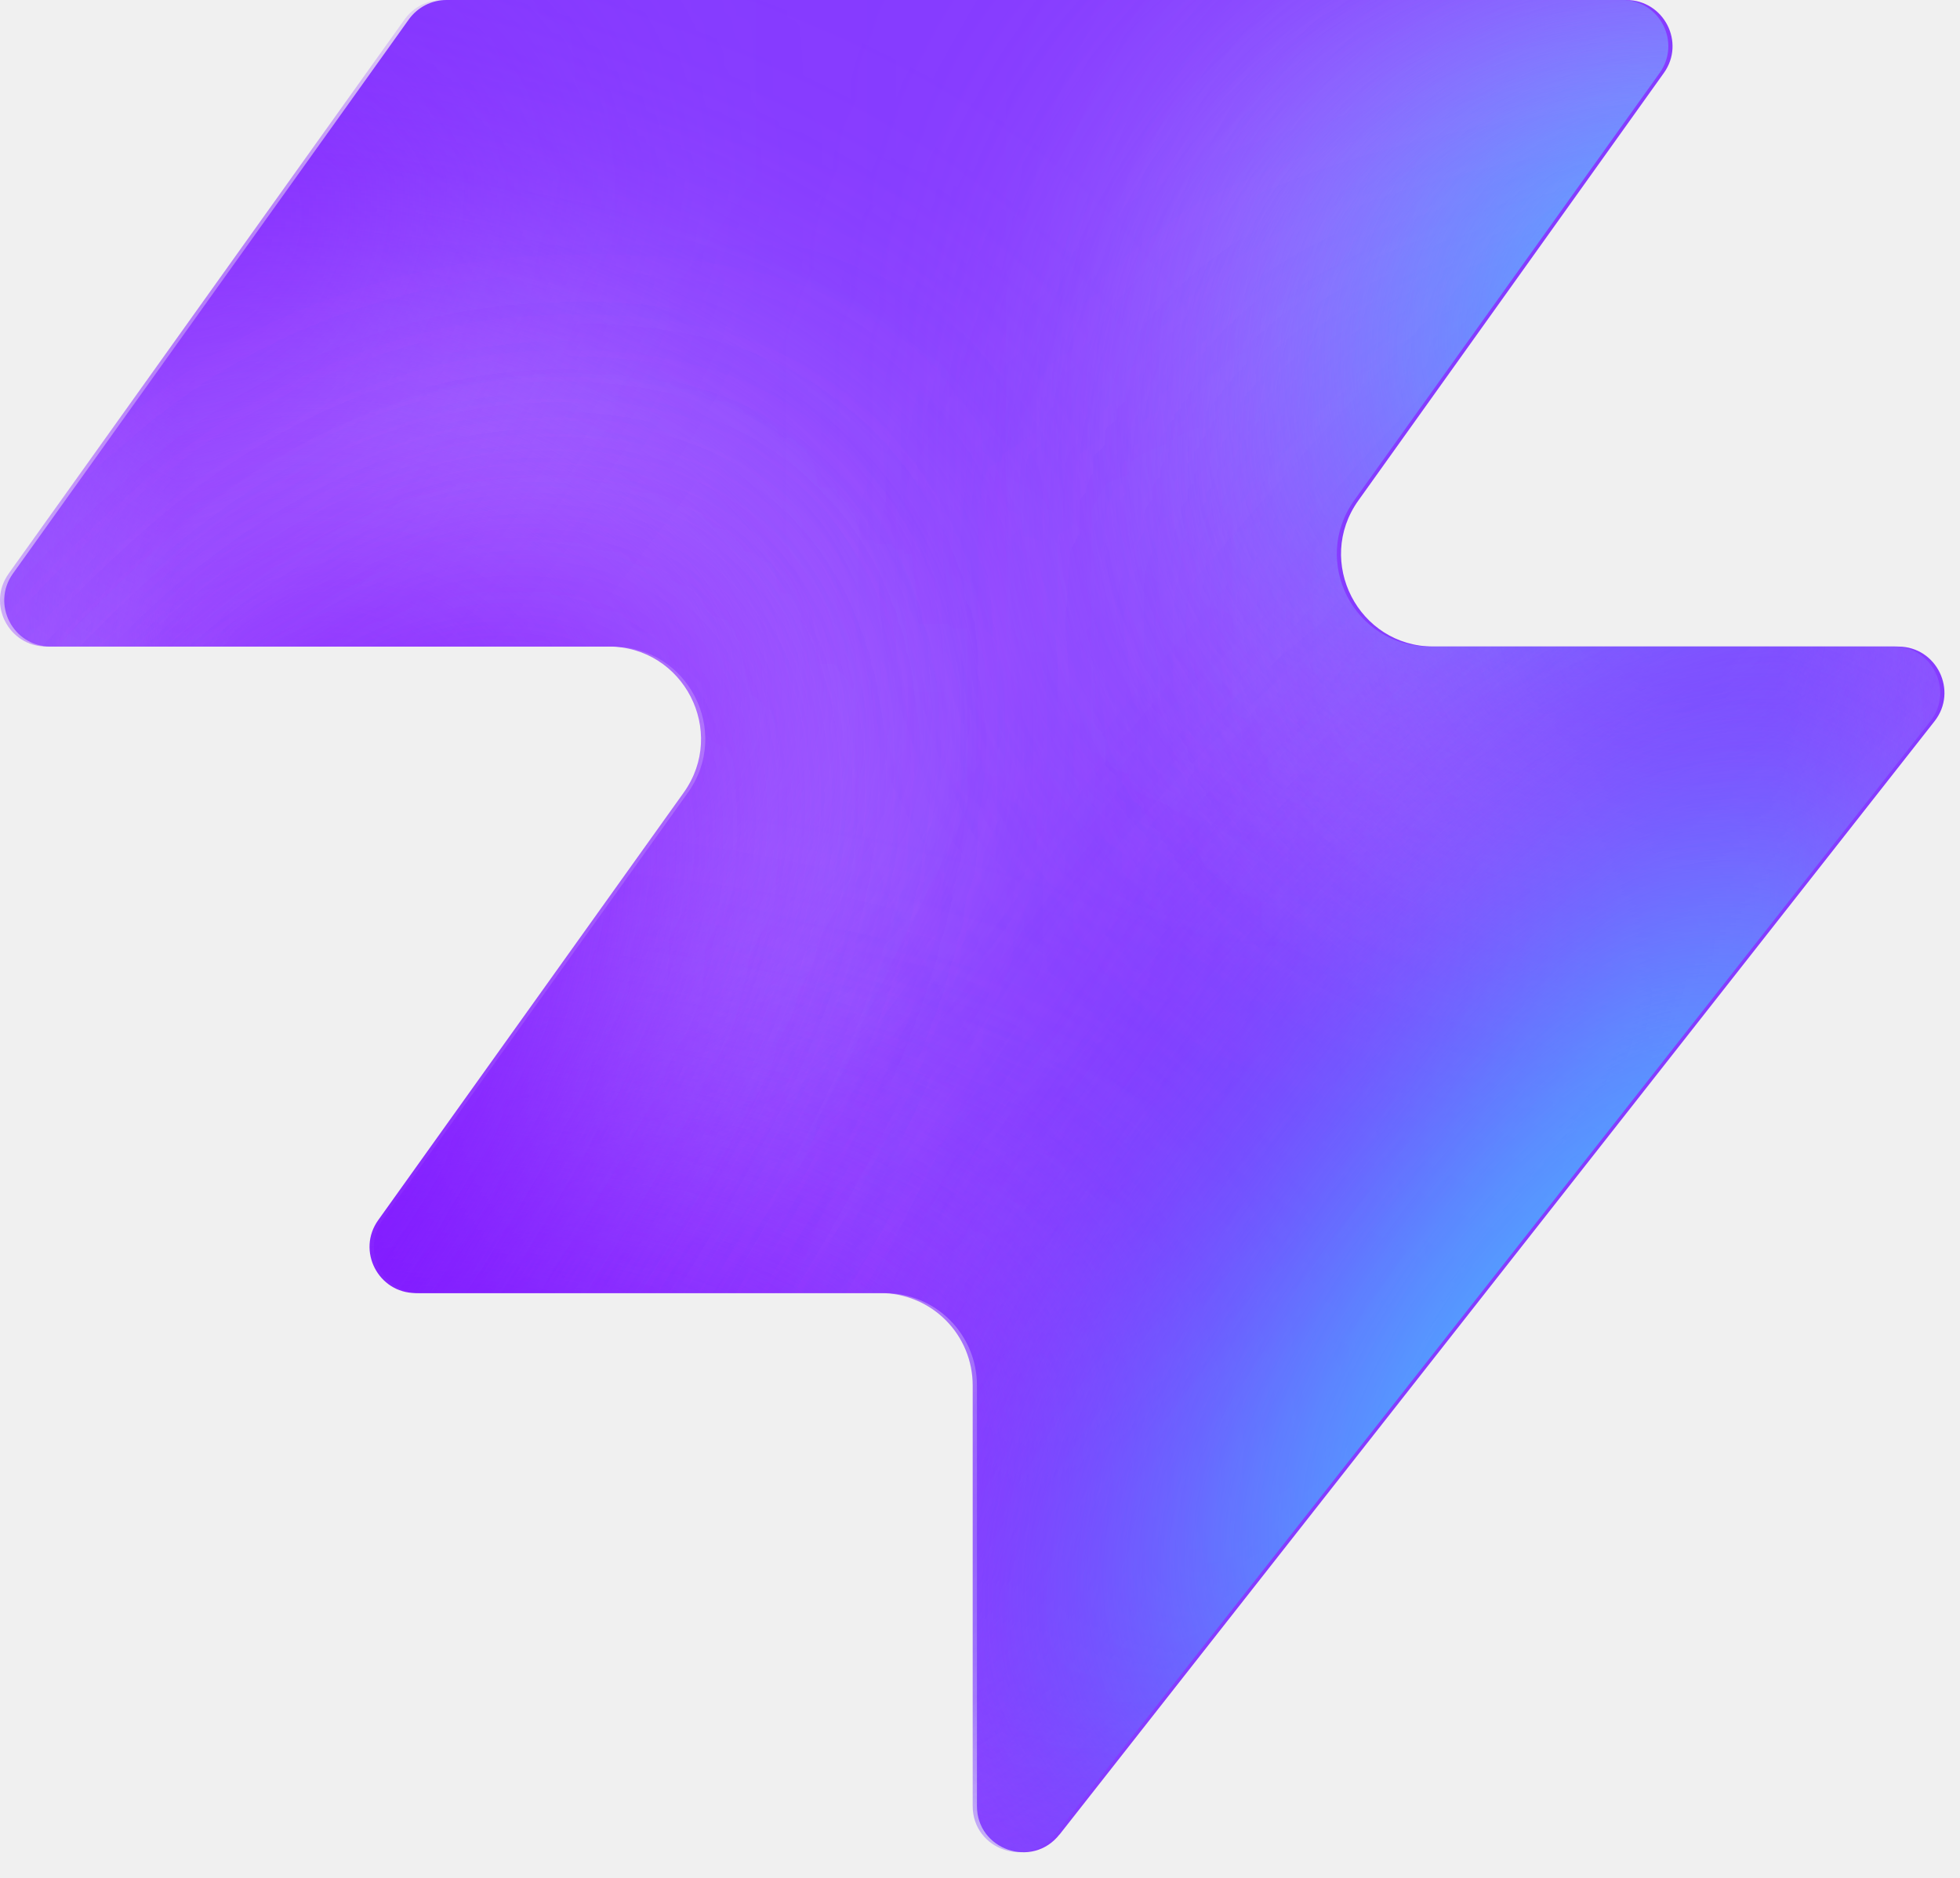
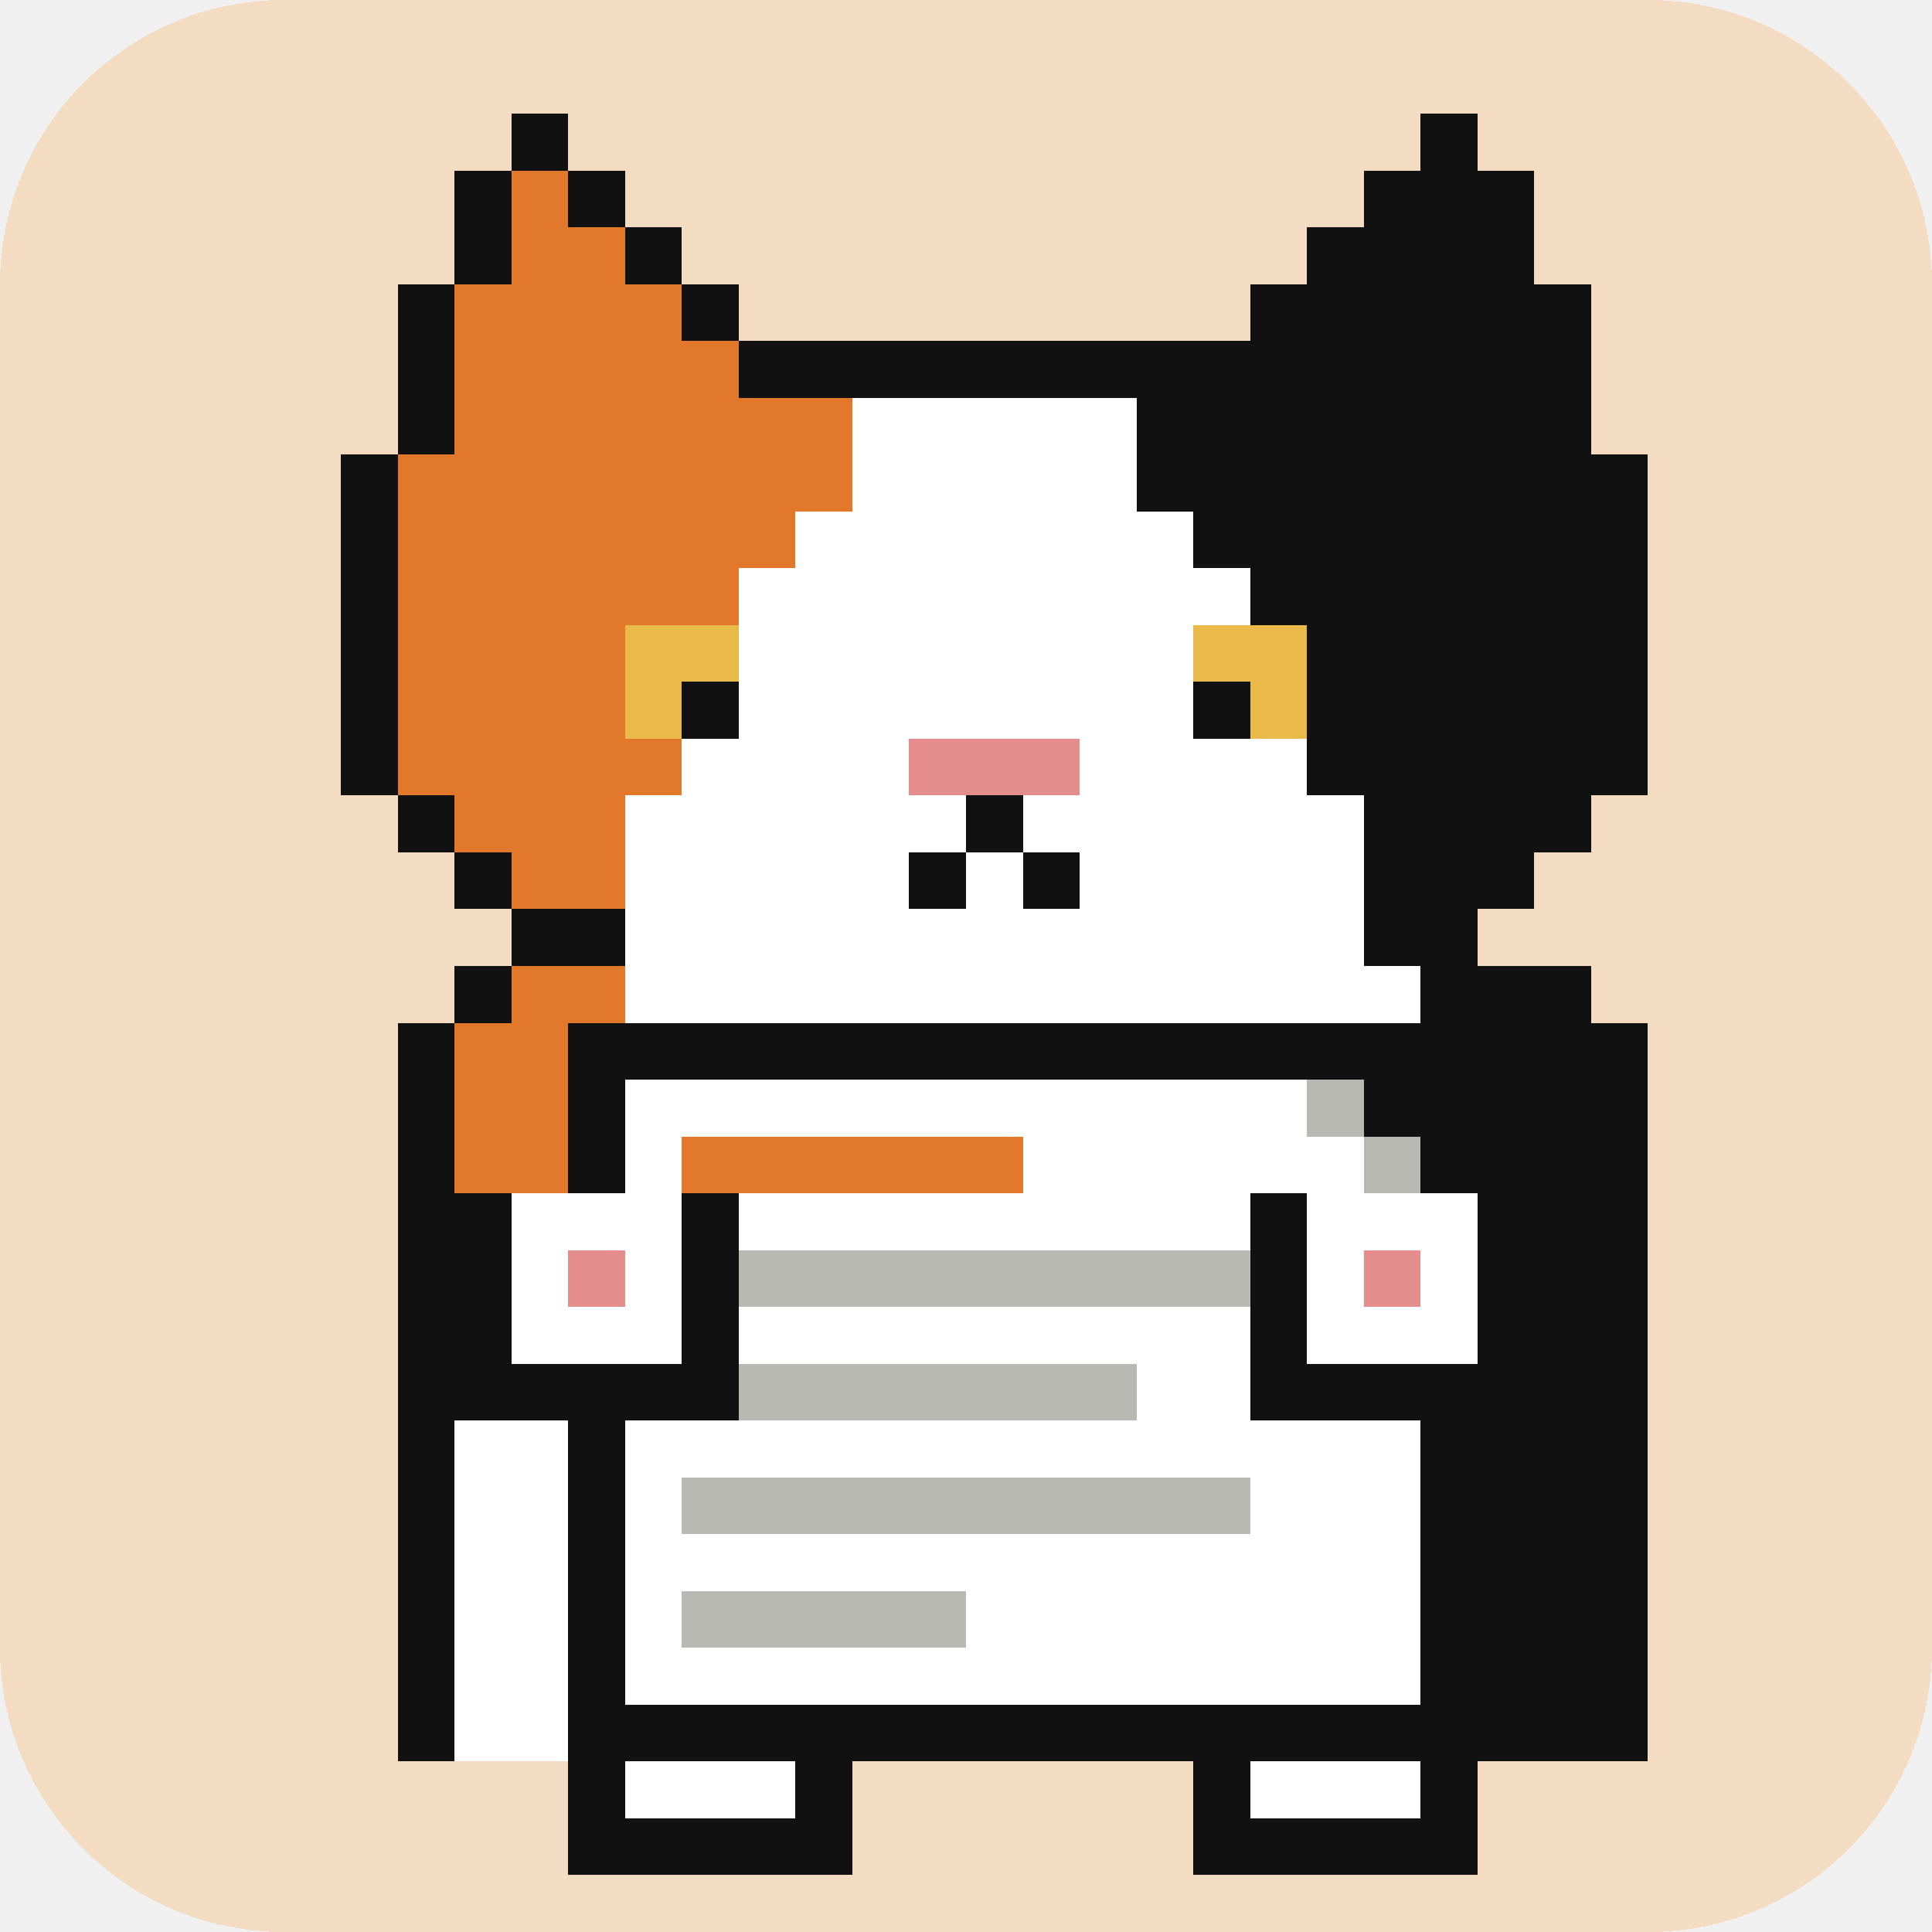
- <svg xmlns="http://www.w3.org/2000/svg" width="48" height="46" fill="none" viewBox="0 0 48 46">
-   <path fill="#863bff" d="M25.946 44.938c-.664.845-2.021.375-2.021-.698V33.937a2.26 2.26 0 0 0-2.262-2.262H10.287c-.92 0-1.456-1.04-.92-1.788l7.48-10.471c1.07-1.497 0-3.578-1.842-3.578H1.237c-.92 0-1.456-1.04-.92-1.788L10.013.474c.214-.297.556-.474.92-.474h28.894c.92 0 1.456 1.04.92 1.788l-7.48 10.471c-1.07 1.498 0 3.579 1.842 3.579h11.377c.943 0 1.473 1.088.89 1.83L25.947 44.94z" style="fill:#863bff;fill:color(display-p3 .525 .23 1);fill-opacity:1" />
-   <mask id="a" width="48" height="46" x="0" y="0" maskUnits="userSpaceOnUse" style="mask-type:alpha">
-     <path fill="#000" d="M25.842 44.938c-.664.844-2.021.375-2.021-.698V33.937a2.26 2.26 0 0 0-2.262-2.262H10.183c-.92 0-1.456-1.04-.92-1.788l7.48-10.471c1.07-1.498 0-3.579-1.842-3.579H1.133c-.92 0-1.456-1.04-.92-1.787L9.91.473c.214-.297.556-.474.92-.474h28.894c.92 0 1.456 1.04.92 1.788l-7.48 10.471c-1.07 1.498 0 3.578 1.842 3.578h11.377c.943 0 1.473 1.088.89 1.832L25.843 44.94z" style="fill:#000;fill-opacity:1" />
-   </mask>
-   <g mask="url(#a)">
-     <g filter="url(#b)">
-       <ellipse cx="5.508" cy="14.704" fill="#ede6ff" rx="5.508" ry="14.704" style="fill:#ede6ff;fill:color(display-p3 .927 .903 1);fill-opacity:1" transform="matrix(.00324 1 1 -.00324 -4.47 31.516)" />
-     </g>
-     <g filter="url(#c)">
-       <ellipse cx="10.399" cy="29.851" fill="#ede6ff" rx="10.399" ry="29.851" style="fill:#ede6ff;fill:color(display-p3 .927 .903 1);fill-opacity:1" transform="matrix(.00324 1 1 -.00324 -39.328 7.883)" />
-     </g>
-     <g filter="url(#d)">
-       <ellipse cx="5.508" cy="30.487" fill="#7e14ff" rx="5.508" ry="30.487" style="fill:#7e14ff;fill:color(display-p3 .492 .077 1);fill-opacity:1" transform="rotate(89.814 -25.913 -14.639)scale(1 -1)" />
-     </g>
-     <g filter="url(#e)">
-       <ellipse cx="5.508" cy="30.599" fill="#7e14ff" rx="5.508" ry="30.599" style="fill:#7e14ff;fill:color(display-p3 .492 .077 1);fill-opacity:1" transform="rotate(89.814 -32.644 -3.334)scale(1 -1)" />
-     </g>
-     <g filter="url(#f)">
-       <ellipse cx="5.508" cy="30.599" fill="#7e14ff" rx="5.508" ry="30.599" style="fill:#7e14ff;fill:color(display-p3 .492 .077 1);fill-opacity:1" transform="matrix(.00324 1 1 -.00324 -34.34 30.47)" />
-     </g>
-     <g filter="url(#g)">
-       <ellipse cx="14.072" cy="22.078" fill="#ede6ff" rx="14.072" ry="22.078" style="fill:#ede6ff;fill:color(display-p3 .927 .903 1);fill-opacity:1" transform="rotate(93.35 24.506 48.493)scale(-1 1)" />
-     </g>
-     <g filter="url(#h)">
-       <ellipse cx="3.47" cy="21.501" fill="#7e14ff" rx="3.47" ry="21.501" style="fill:#7e14ff;fill:color(display-p3 .492 .077 1);fill-opacity:1" transform="rotate(89.009 28.708 47.59)scale(-1 1)" />
-     </g>
-     <g filter="url(#i)">
-       <ellipse cx="3.47" cy="21.501" fill="#7e14ff" rx="3.47" ry="21.501" style="fill:#7e14ff;fill:color(display-p3 .492 .077 1);fill-opacity:1" transform="rotate(89.009 28.708 47.59)scale(-1 1)" />
-     </g>
-     <g filter="url(#j)">
-       <ellipse cx=".387" cy="8.972" fill="#7e14ff" rx="4.407" ry="29.108" style="fill:#7e14ff;fill:color(display-p3 .492 .077 1);fill-opacity:1" transform="rotate(39.51 .387 8.972)" />
-     </g>
-     <g filter="url(#k)">
-       <ellipse cx="47.523" cy="-6.092" fill="#7e14ff" rx="4.407" ry="29.108" style="fill:#7e14ff;fill:color(display-p3 .492 .077 1);fill-opacity:1" transform="rotate(37.892 47.523 -6.092)" />
-     </g>
-     <g filter="url(#l)">
-       <ellipse cx="41.412" cy="6.333" fill="#47bfff" rx="5.971" ry="9.665" style="fill:#47bfff;fill:color(display-p3 .28 .748 1);fill-opacity:1" transform="rotate(37.892 41.412 6.333)" />
-     </g>
-     <g filter="url(#m)">
-       <ellipse cx="-1.879" cy="38.332" fill="#7e14ff" rx="4.407" ry="29.108" style="fill:#7e14ff;fill:color(display-p3 .492 .077 1);fill-opacity:1" transform="rotate(37.892 -1.88 38.332)" />
-     </g>
-     <g filter="url(#n)">
-       <ellipse cx="-1.879" cy="38.332" fill="#7e14ff" rx="4.407" ry="29.108" style="fill:#7e14ff;fill:color(display-p3 .492 .077 1);fill-opacity:1" transform="rotate(37.892 -1.88 38.332)" />
-     </g>
-     <g filter="url(#o)">
-       <ellipse cx="35.651" cy="29.907" fill="#7e14ff" rx="4.407" ry="29.108" style="fill:#7e14ff;fill:color(display-p3 .492 .077 1);fill-opacity:1" transform="rotate(37.892 35.651 29.907)" />
-     </g>
-     <g filter="url(#p)">
-       <ellipse cx="38.418" cy="32.4" fill="#47bfff" rx="5.971" ry="15.297" style="fill:#47bfff;fill:color(display-p3 .28 .748 1);fill-opacity:1" transform="rotate(37.892 38.418 32.4)" />
-     </g>
-   </g>
-   <defs>
-     <filter id="b" width="60.045" height="41.654" x="-19.77" y="16.149" color-interpolation-filters="sRGB" filterUnits="userSpaceOnUse">
-       <feFlood flood-opacity="0" result="BackgroundImageFix" />
-       <feBlend in="SourceGraphic" in2="BackgroundImageFix" result="shape" />
-       <feGaussianBlur result="effect1_foregroundBlur_2002_17158" stdDeviation="7.659" />
-     </filter>
-     <filter id="c" width="90.34" height="51.437" x="-54.613" y="-7.533" color-interpolation-filters="sRGB" filterUnits="userSpaceOnUse">
-       <feFlood flood-opacity="0" result="BackgroundImageFix" />
-       <feBlend in="SourceGraphic" in2="BackgroundImageFix" result="shape" />
-       <feGaussianBlur result="effect1_foregroundBlur_2002_17158" stdDeviation="7.659" />
-     </filter>
-     <filter id="d" width="79.355" height="29.4" x="-49.64" y="2.03" color-interpolation-filters="sRGB" filterUnits="userSpaceOnUse">
-       <feFlood flood-opacity="0" result="BackgroundImageFix" />
-       <feBlend in="SourceGraphic" in2="BackgroundImageFix" result="shape" />
-       <feGaussianBlur result="effect1_foregroundBlur_2002_17158" stdDeviation="4.596" />
-     </filter>
-     <filter id="e" width="79.579" height="29.4" x="-45.045" y="20.029" color-interpolation-filters="sRGB" filterUnits="userSpaceOnUse">
-       <feFlood flood-opacity="0" result="BackgroundImageFix" />
-       <feBlend in="SourceGraphic" in2="BackgroundImageFix" result="shape" />
-       <feGaussianBlur result="effect1_foregroundBlur_2002_17158" stdDeviation="4.596" />
-     </filter>
-     <filter id="f" width="79.579" height="29.4" x="-43.513" y="21.178" color-interpolation-filters="sRGB" filterUnits="userSpaceOnUse">
-       <feFlood flood-opacity="0" result="BackgroundImageFix" />
-       <feBlend in="SourceGraphic" in2="BackgroundImageFix" result="shape" />
-       <feGaussianBlur result="effect1_foregroundBlur_2002_17158" stdDeviation="4.596" />
-     </filter>
-     <filter id="g" width="74.749" height="58.852" x="15.756" y="-17.901" color-interpolation-filters="sRGB" filterUnits="userSpaceOnUse">
-       <feFlood flood-opacity="0" result="BackgroundImageFix" />
-       <feBlend in="SourceGraphic" in2="BackgroundImageFix" result="shape" />
-       <feGaussianBlur result="effect1_foregroundBlur_2002_17158" stdDeviation="7.659" />
-     </filter>
-     <filter id="h" width="61.377" height="25.362" x="23.548" y="2.284" color-interpolation-filters="sRGB" filterUnits="userSpaceOnUse">
-       <feFlood flood-opacity="0" result="BackgroundImageFix" />
-       <feBlend in="SourceGraphic" in2="BackgroundImageFix" result="shape" />
-       <feGaussianBlur result="effect1_foregroundBlur_2002_17158" stdDeviation="4.596" />
-     </filter>
-     <filter id="i" width="61.377" height="25.362" x="23.548" y="2.284" color-interpolation-filters="sRGB" filterUnits="userSpaceOnUse">
-       <feFlood flood-opacity="0" result="BackgroundImageFix" />
-       <feBlend in="SourceGraphic" in2="BackgroundImageFix" result="shape" />
-       <feGaussianBlur result="effect1_foregroundBlur_2002_17158" stdDeviation="4.596" />
-     </filter>
-     <filter id="j" width="56.045" height="63.649" x="-27.636" y="-22.853" color-interpolation-filters="sRGB" filterUnits="userSpaceOnUse">
-       <feFlood flood-opacity="0" result="BackgroundImageFix" />
-       <feBlend in="SourceGraphic" in2="BackgroundImageFix" result="shape" />
-       <feGaussianBlur result="effect1_foregroundBlur_2002_17158" stdDeviation="4.596" />
-     </filter>
-     <filter id="k" width="54.814" height="64.646" x="20.116" y="-38.415" color-interpolation-filters="sRGB" filterUnits="userSpaceOnUse">
-       <feFlood flood-opacity="0" result="BackgroundImageFix" />
-       <feBlend in="SourceGraphic" in2="BackgroundImageFix" result="shape" />
-       <feGaussianBlur result="effect1_foregroundBlur_2002_17158" stdDeviation="4.596" />
-     </filter>
-     <filter id="l" width="33.541" height="35.313" x="24.641" y="-11.323" color-interpolation-filters="sRGB" filterUnits="userSpaceOnUse">
-       <feFlood flood-opacity="0" result="BackgroundImageFix" />
-       <feBlend in="SourceGraphic" in2="BackgroundImageFix" result="shape" />
-       <feGaussianBlur result="effect1_foregroundBlur_2002_17158" stdDeviation="4.596" />
-     </filter>
-     <filter id="m" width="54.814" height="64.646" x="-29.286" y="6.009" color-interpolation-filters="sRGB" filterUnits="userSpaceOnUse">
-       <feFlood flood-opacity="0" result="BackgroundImageFix" />
-       <feBlend in="SourceGraphic" in2="BackgroundImageFix" result="shape" />
-       <feGaussianBlur result="effect1_foregroundBlur_2002_17158" stdDeviation="4.596" />
-     </filter>
-     <filter id="n" width="54.814" height="64.646" x="-29.286" y="6.009" color-interpolation-filters="sRGB" filterUnits="userSpaceOnUse">
-       <feFlood flood-opacity="0" result="BackgroundImageFix" />
-       <feBlend in="SourceGraphic" in2="BackgroundImageFix" result="shape" />
-       <feGaussianBlur result="effect1_foregroundBlur_2002_17158" stdDeviation="4.596" />
-     </filter>
-     <filter id="o" width="54.814" height="64.646" x="8.244" y="-2.416" color-interpolation-filters="sRGB" filterUnits="userSpaceOnUse">
-       <feFlood flood-opacity="0" result="BackgroundImageFix" />
-       <feBlend in="SourceGraphic" in2="BackgroundImageFix" result="shape" />
-       <feGaussianBlur result="effect1_foregroundBlur_2002_17158" stdDeviation="4.596" />
-     </filter>
-     <filter id="p" width="39.409" height="43.623" x="18.713" y="10.588" color-interpolation-filters="sRGB" filterUnits="userSpaceOnUse">
-       <feFlood flood-opacity="0" result="BackgroundImageFix" />
-       <feBlend in="SourceGraphic" in2="BackgroundImageFix" result="shape" />
-       <feGaussianBlur result="effect1_foregroundBlur_2002_17158" stdDeviation="4.596" />
-     </filter>
-   </defs>
+ <svg xmlns="http://www.w3.org/2000/svg" viewBox="0 0 34 34" shape-rendering="crispEdges">
+   <rect width="34" height="34" rx="5" fill="#f4dcc2" />
+   <rect x="9" y="2" width="1" height="1" fill="#111111" />
+   <rect x="25" y="2" width="1" height="1" fill="#111111" />
+   <rect x="8" y="3" width="1" height="1" fill="#111111" />
+   <rect x="9" y="3" width="1" height="1" fill="#e2782a" />
+   <rect x="10" y="3" width="1" height="1" fill="#111111" />
+   <rect x="24" y="3" width="3" height="1" fill="#111111" />
+   <rect x="8" y="4" width="1" height="1" fill="#111111" />
+   <rect x="9" y="4" width="2" height="1" fill="#e2782a" />
+   <rect x="11" y="4" width="1" height="1" fill="#111111" />
+   <rect x="23" y="4" width="4" height="1" fill="#111111" />
+   <rect x="7" y="5" width="1" height="1" fill="#111111" />
+   <rect x="8" y="5" width="4" height="1" fill="#e2782a" />
+   <rect x="12" y="5" width="1" height="1" fill="#111111" />
+   <rect x="22" y="5" width="6" height="1" fill="#111111" />
+   <rect x="7" y="6" width="1" height="1" fill="#111111" />
+   <rect x="8" y="6" width="5" height="1" fill="#e2782a" />
+   <rect x="13" y="6" width="15" height="1" fill="#111111" />
+   <rect x="7" y="7" width="1" height="1" fill="#111111" />
+   <rect x="8" y="7" width="7" height="1" fill="#e2782a" />
+   <rect x="15" y="7" width="5" height="1" fill="#ffffff" />
+   <rect x="20" y="7" width="8" height="1" fill="#111111" />
+   <rect x="6" y="8" width="1" height="1" fill="#111111" />
+   <rect x="7" y="8" width="8" height="1" fill="#e2782a" />
+   <rect x="15" y="8" width="5" height="1" fill="#ffffff" />
+   <rect x="20" y="8" width="9" height="1" fill="#111111" />
+   <rect x="6" y="9" width="1" height="1" fill="#111111" />
+   <rect x="7" y="9" width="7" height="1" fill="#e2782a" />
+   <rect x="14" y="9" width="7" height="1" fill="#ffffff" />
+   <rect x="21" y="9" width="8" height="1" fill="#111111" />
+   <rect x="6" y="10" width="1" height="1" fill="#111111" />
+   <rect x="7" y="10" width="6" height="1" fill="#e2782a" />
+   <rect x="13" y="10" width="9" height="1" fill="#ffffff" />
+   <rect x="22" y="10" width="7" height="1" fill="#111111" />
+   <rect x="6" y="11" width="1" height="1" fill="#111111" />
+   <rect x="7" y="11" width="4" height="1" fill="#e2782a" />
+   <rect x="11" y="11" width="2" height="1" fill="#e9b949" />
+   <rect x="13" y="11" width="8" height="1" fill="#ffffff" />
+   <rect x="21" y="11" width="2" height="1" fill="#e9b949" />
+   <rect x="23" y="11" width="6" height="1" fill="#111111" />
+   <rect x="6" y="12" width="1" height="1" fill="#111111" />
+   <rect x="7" y="12" width="4" height="1" fill="#e2782a" />
+   <rect x="11" y="12" width="1" height="1" fill="#e9b949" />
+   <rect x="12" y="12" width="1" height="1" fill="#111111" />
+   <rect x="13" y="12" width="8" height="1" fill="#ffffff" />
+   <rect x="21" y="12" width="1" height="1" fill="#111111" />
+   <rect x="22" y="12" width="1" height="1" fill="#e9b949" />
+   <rect x="23" y="12" width="6" height="1" fill="#111111" />
+   <rect x="6" y="13" width="1" height="1" fill="#111111" />
+   <rect x="7" y="13" width="5" height="1" fill="#e2782a" />
+   <rect x="12" y="13" width="4" height="1" fill="#ffffff" />
+   <rect x="16" y="13" width="3" height="1" fill="#e58d8d" />
+   <rect x="19" y="13" width="4" height="1" fill="#ffffff" />
+   <rect x="23" y="13" width="6" height="1" fill="#111111" />
+   <rect x="7" y="14" width="1" height="1" fill="#111111" />
+   <rect x="8" y="14" width="3" height="1" fill="#e2782a" />
+   <rect x="11" y="14" width="6" height="1" fill="#ffffff" />
+   <rect x="17" y="14" width="1" height="1" fill="#111111" />
+   <rect x="18" y="14" width="6" height="1" fill="#ffffff" />
+   <rect x="24" y="14" width="4" height="1" fill="#111111" />
+   <rect x="8" y="15" width="1" height="1" fill="#111111" />
+   <rect x="9" y="15" width="2" height="1" fill="#e2782a" />
+   <rect x="11" y="15" width="5" height="1" fill="#ffffff" />
+   <rect x="16" y="15" width="1" height="1" fill="#111111" />
+   <rect x="17" y="15" width="1" height="1" fill="#ffffff" />
+   <rect x="18" y="15" width="1" height="1" fill="#111111" />
+   <rect x="19" y="15" width="5" height="1" fill="#ffffff" />
+   <rect x="24" y="15" width="3" height="1" fill="#111111" />
+   <rect x="9" y="16" width="2" height="1" fill="#111111" />
+   <rect x="11" y="16" width="13" height="1" fill="#ffffff" />
+   <rect x="24" y="16" width="2" height="1" fill="#111111" />
+   <rect x="8" y="17" width="1" height="1" fill="#111111" />
+   <rect x="9" y="17" width="2" height="1" fill="#e2782a" />
+   <rect x="11" y="17" width="14" height="1" fill="#ffffff" />
+   <rect x="25" y="17" width="3" height="1" fill="#111111" />
+   <rect x="7" y="18" width="1" height="1" fill="#111111" />
+   <rect x="8" y="18" width="2" height="1" fill="#e2782a" />
+   <rect x="10" y="18" width="19" height="1" fill="#111111" />
+   <rect x="7" y="19" width="1" height="1" fill="#111111" />
+   <rect x="8" y="19" width="2" height="1" fill="#e2782a" />
+   <rect x="10" y="19" width="1" height="1" fill="#111111" />
+   <rect x="11" y="19" width="12" height="1" fill="#ffffff" />
+   <rect x="23" y="19" width="1" height="1" fill="#b9b9b4" />
+   <rect x="24" y="19" width="5" height="1" fill="#111111" />
+   <rect x="7" y="20" width="1" height="1" fill="#111111" />
+   <rect x="8" y="20" width="2" height="1" fill="#e2782a" />
+   <rect x="10" y="20" width="1" height="1" fill="#111111" />
+   <rect x="11" y="20" width="1" height="1" fill="#ffffff" />
+   <rect x="12" y="20" width="6" height="1" fill="#e2782a" />
+   <rect x="18" y="20" width="6" height="1" fill="#ffffff" />
+   <rect x="24" y="20" width="1" height="1" fill="#b9b9b4" />
+   <rect x="25" y="20" width="4" height="1" fill="#111111" />
+   <rect x="7" y="21" width="2" height="1" fill="#111111" />
+   <rect x="9" y="21" width="3" height="1" fill="#ffffff" />
+   <rect x="12" y="21" width="1" height="1" fill="#111111" />
+   <rect x="13" y="21" width="9" height="1" fill="#ffffff" />
+   <rect x="22" y="21" width="1" height="1" fill="#111111" />
+   <rect x="23" y="21" width="3" height="1" fill="#ffffff" />
+   <rect x="26" y="21" width="3" height="1" fill="#111111" />
+   <rect x="7" y="22" width="2" height="1" fill="#111111" />
+   <rect x="9" y="22" width="1" height="1" fill="#ffffff" />
+   <rect x="10" y="22" width="1" height="1" fill="#e58d8d" />
+   <rect x="11" y="22" width="1" height="1" fill="#ffffff" />
+   <rect x="12" y="22" width="1" height="1" fill="#111111" />
+   <rect x="13" y="22" width="9" height="1" fill="#b9b9b4" />
+   <rect x="22" y="22" width="1" height="1" fill="#111111" />
+   <rect x="23" y="22" width="1" height="1" fill="#ffffff" />
+   <rect x="24" y="22" width="1" height="1" fill="#e58d8d" />
+   <rect x="25" y="22" width="1" height="1" fill="#ffffff" />
+   <rect x="26" y="22" width="3" height="1" fill="#111111" />
+   <rect x="7" y="23" width="2" height="1" fill="#111111" />
+   <rect x="9" y="23" width="3" height="1" fill="#ffffff" />
+   <rect x="12" y="23" width="1" height="1" fill="#111111" />
+   <rect x="13" y="23" width="9" height="1" fill="#ffffff" />
+   <rect x="22" y="23" width="1" height="1" fill="#111111" />
+   <rect x="23" y="23" width="3" height="1" fill="#ffffff" />
+   <rect x="26" y="23" width="3" height="1" fill="#111111" />
+   <rect x="7" y="24" width="6" height="1" fill="#111111" />
+   <rect x="13" y="24" width="7" height="1" fill="#b9b9b4" />
+   <rect x="20" y="24" width="2" height="1" fill="#ffffff" />
+   <rect x="22" y="24" width="7" height="1" fill="#111111" />
+   <rect x="7" y="25" width="1" height="1" fill="#111111" />
+   <rect x="8" y="25" width="2" height="1" fill="#ffffff" />
+   <rect x="10" y="25" width="1" height="1" fill="#111111" />
+   <rect x="11" y="25" width="14" height="1" fill="#ffffff" />
+   <rect x="25" y="25" width="4" height="1" fill="#111111" />
+   <rect x="7" y="26" width="1" height="1" fill="#111111" />
+   <rect x="8" y="26" width="2" height="1" fill="#ffffff" />
+   <rect x="10" y="26" width="1" height="1" fill="#111111" />
+   <rect x="11" y="26" width="1" height="1" fill="#ffffff" />
+   <rect x="12" y="26" width="10" height="1" fill="#b9b9b4" />
+   <rect x="22" y="26" width="3" height="1" fill="#ffffff" />
+   <rect x="25" y="26" width="4" height="1" fill="#111111" />
+   <rect x="7" y="27" width="1" height="1" fill="#111111" />
+   <rect x="8" y="27" width="2" height="1" fill="#ffffff" />
+   <rect x="10" y="27" width="1" height="1" fill="#111111" />
+   <rect x="11" y="27" width="14" height="1" fill="#ffffff" />
+   <rect x="25" y="27" width="4" height="1" fill="#111111" />
+   <rect x="7" y="28" width="1" height="1" fill="#111111" />
+   <rect x="8" y="28" width="2" height="1" fill="#ffffff" />
+   <rect x="10" y="28" width="1" height="1" fill="#111111" />
+   <rect x="11" y="28" width="1" height="1" fill="#ffffff" />
+   <rect x="12" y="28" width="5" height="1" fill="#b9b9b4" />
+   <rect x="17" y="28" width="8" height="1" fill="#ffffff" />
+   <rect x="25" y="28" width="4" height="1" fill="#111111" />
+   <rect x="7" y="29" width="1" height="1" fill="#111111" />
+   <rect x="8" y="29" width="2" height="1" fill="#ffffff" />
+   <rect x="10" y="29" width="1" height="1" fill="#111111" />
+   <rect x="11" y="29" width="14" height="1" fill="#ffffff" />
+   <rect x="25" y="29" width="4" height="1" fill="#111111" />
+   <rect x="7" y="30" width="1" height="1" fill="#111111" />
+   <rect x="8" y="30" width="2" height="1" fill="#ffffff" />
+   <rect x="10" y="30" width="19" height="1" fill="#111111" />
+   <rect x="10" y="31" width="1" height="1" fill="#111111" />
+   <rect x="11" y="31" width="3" height="1" fill="#ffffff" />
+   <rect x="14" y="31" width="1" height="1" fill="#111111" />
+   <rect x="21" y="31" width="1" height="1" fill="#111111" />
+   <rect x="22" y="31" width="3" height="1" fill="#ffffff" />
+   <rect x="25" y="31" width="1" height="1" fill="#111111" />
+   <rect x="10" y="32" width="5" height="1" fill="#111111" />
+   <rect x="21" y="32" width="5" height="1" fill="#111111" />
</svg>
